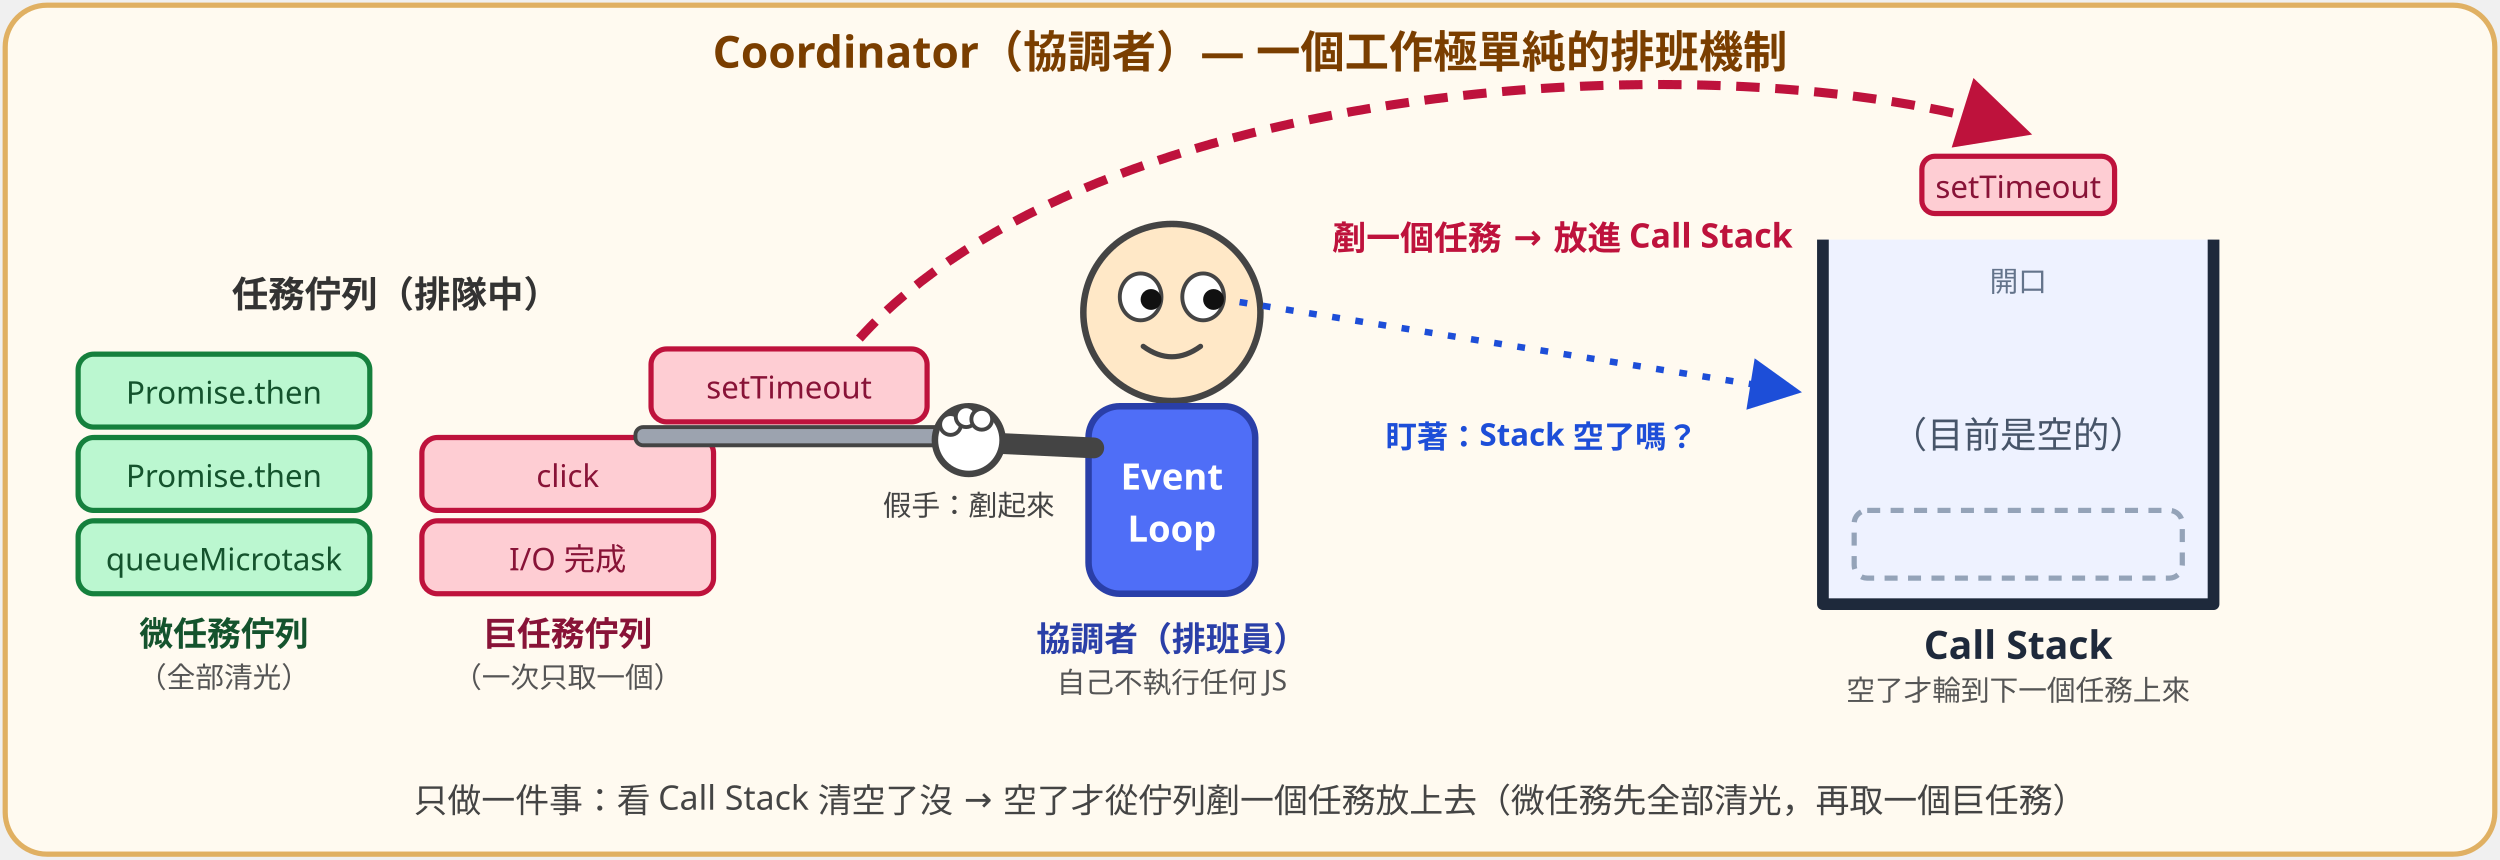
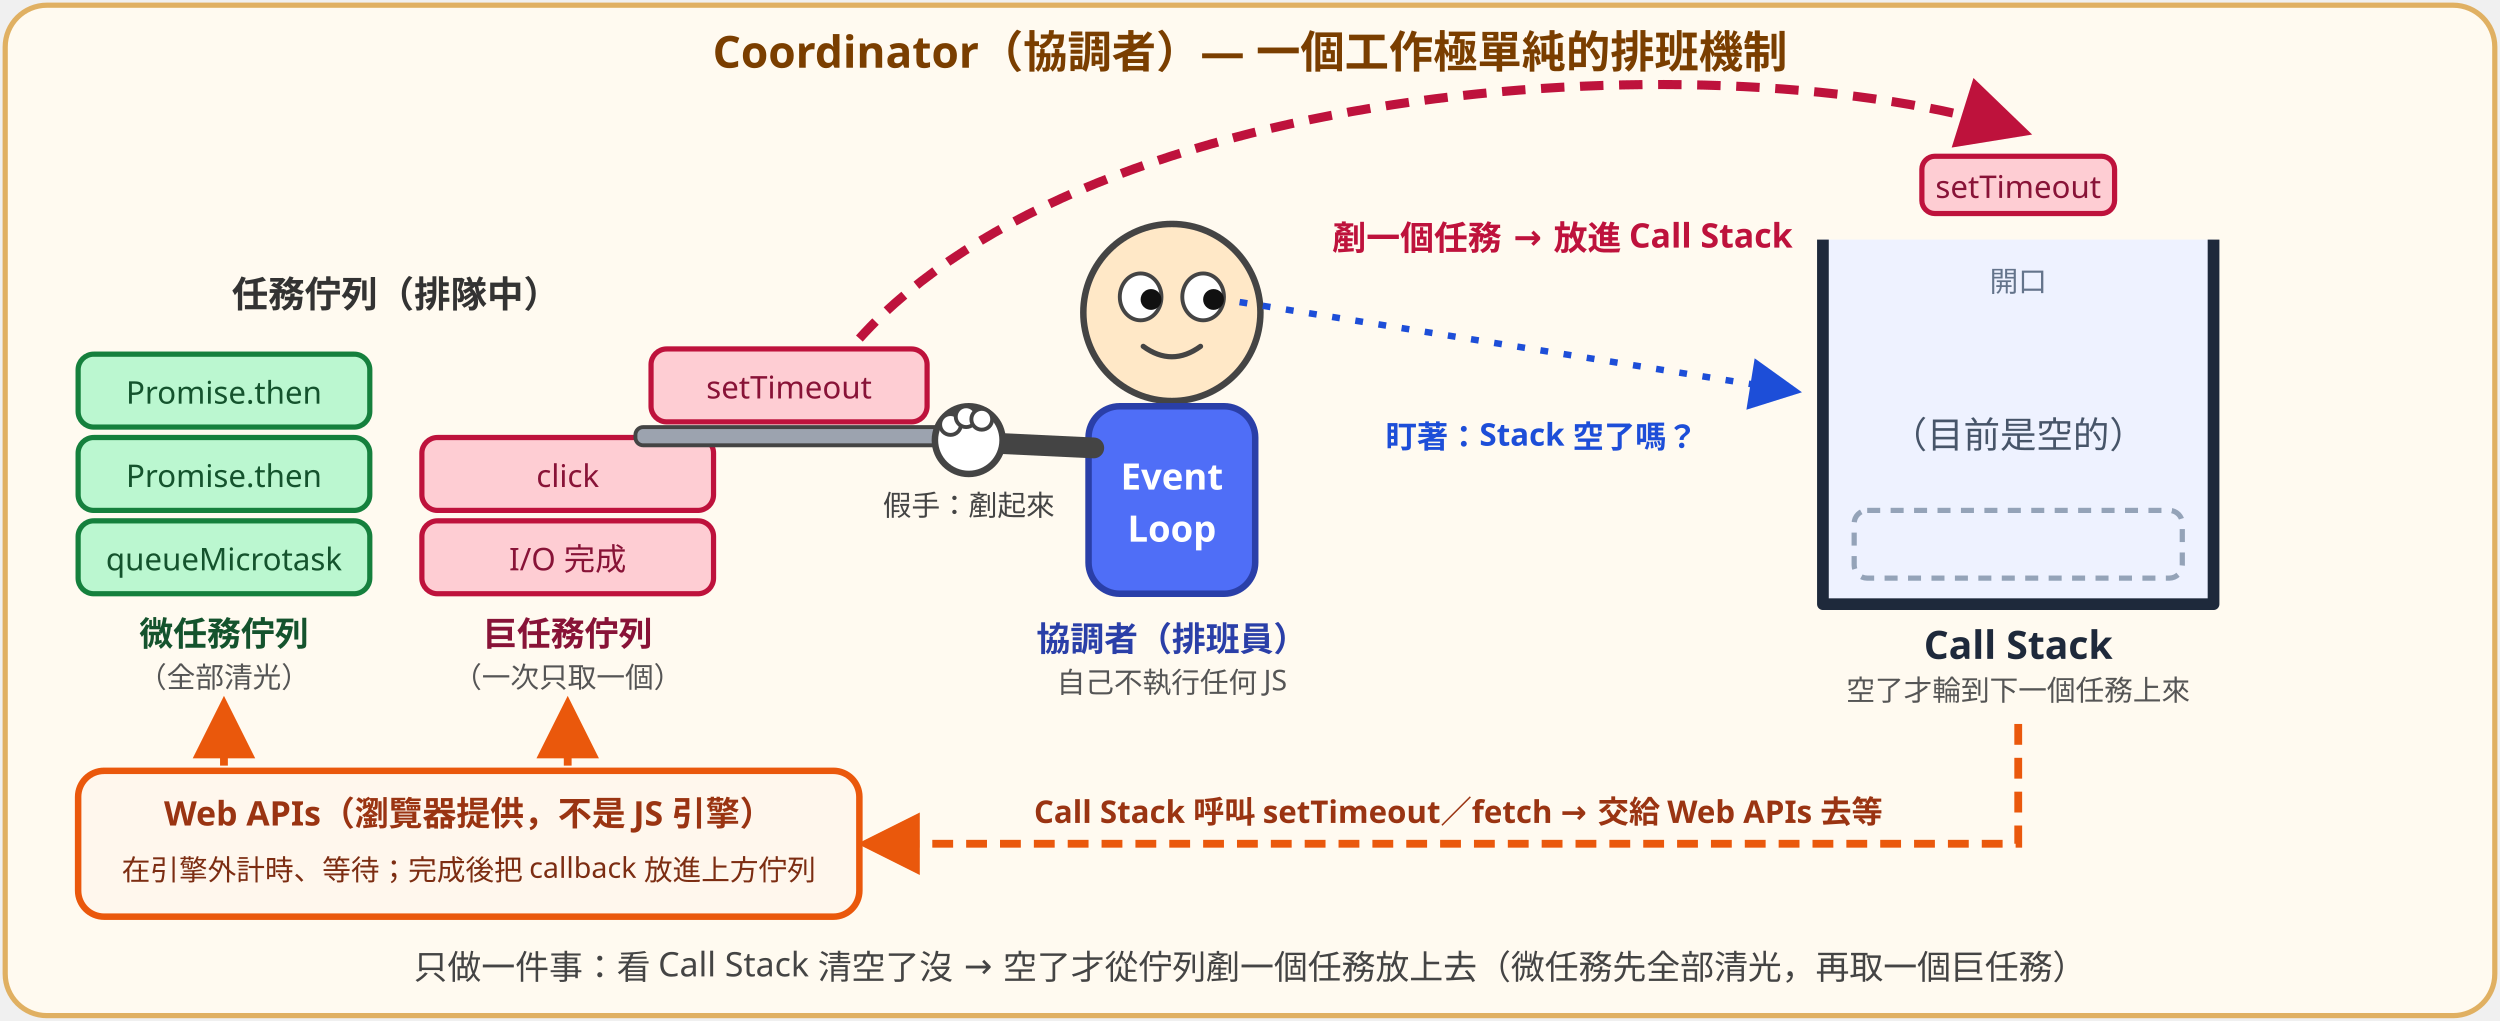
- <svg xmlns="http://www.w3.org/2000/svg" viewBox="0 0 960 330" width="960" height="330" font-family="'Noto Sans TC','Microsoft JhengHei','PingFang TC',sans-serif">
+ <svg xmlns="http://www.w3.org/2000/svg" viewBox="0 0 960 392" width="960" height="392" font-family="'Noto Sans TC','Microsoft JhengHei','PingFang TC',sans-serif">
  <defs>
    <marker id="arrRed" viewBox="0 0 10 10" refX="8" refY="5" markerWidth="8" markerHeight="8" orient="auto-start-reverse">
      <path d="M0 0 L10 5 L0 10 z" fill="#be123c" />
    </marker>
    <marker id="arrBlue" viewBox="0 0 10 10" refX="8" refY="5" markerWidth="8" markerHeight="8" orient="auto-start-reverse">
      <path d="M0 0 L10 5 L0 10 z" fill="#1d4ed8" />
    </marker>
+     <marker id="arrOr" viewBox="0 0 10 10" refX="8" refY="5" markerWidth="8" markerHeight="8" orient="auto-start-reverse">
+       <path d="M0 0 L10 5 L0 10 z" fill="#ea580c" />
+     </marker>
  </defs>
-   <rect x="2" y="2" width="956" height="326" rx="16" fill="#fffaf0" stroke="#e0b062" stroke-width="2" />
+   <rect x="2" y="2" width="956" height="388" rx="16" fill="#fffaf0" stroke="#e0b062" stroke-width="2" />
  <text x="480" y="26" text-anchor="middle" font-size="17" font-weight="700" fill="#7a3e00">Coordinator（協調者）— 一個工作極單純的排班機制</text>
  <text x="152" y="118" text-anchor="middle" font-size="14" font-weight="700" fill="#333">任務佇列（排隊中）</text>
  <g font-size="12" text-anchor="middle">
    <rect x="30" y="200" width="112" height="28" rx="6" fill="#bbf7d0" stroke="#15803d" stroke-width="2" />
    <text x="86" y="219" fill="#14532d">queueMicrotask</text>
    <rect x="30" y="168" width="112" height="28" rx="6" fill="#bbf7d0" stroke="#15803d" stroke-width="2" />
    <text x="86" y="187" fill="#14532d">Promise.then</text>
    <rect x="30" y="136" width="112" height="28" rx="6" fill="#bbf7d0" stroke="#15803d" stroke-width="2" />
    <text x="86" y="155" fill="#14532d">Promise.then</text>
    <text x="86" y="248" font-size="13" font-weight="700" fill="#14532d">微任務佇列</text>
    <text x="86" y="264" font-size="11" fill="#555">（全部清光）</text>
    <rect x="162" y="200" width="112" height="28" rx="6" fill="#fecdd3" stroke="#be123c" stroke-width="2" />
    <text x="218" y="219" fill="#881337">I/O 完成</text>
    <rect x="162" y="168" width="112" height="28" rx="6" fill="#fecdd3" stroke="#be123c" stroke-width="2" />
    <text x="218" y="187" fill="#881337">click</text>
    <text x="218" y="248" font-size="13" font-weight="700" fill="#881337">巨任務佇列</text>
    <text x="218" y="264" font-size="11" fill="#555">（一次只取一個）</text>
  </g>
  <rect x="250" y="134" width="106" height="28" rx="6" fill="#fecdd3" stroke="#be123c" stroke-width="2" />
  <text x="303" y="153" text-anchor="middle" font-size="12" fill="#881337">setTimeout</text>
  <rect x="244" y="164" width="124" height="7" rx="3" fill="#9ca3af" stroke="#444" stroke-width="1.5" />
  <circle cx="450" cy="120" r="34" fill="#ffe8c7" stroke="#444" stroke-width="2.5" />
  <ellipse cx="438" cy="114" rx="8" ry="9" fill="#fff" stroke="#444" stroke-width="1.5" />
  <ellipse cx="462" cy="114" rx="8" ry="9" fill="#fff" stroke="#444" stroke-width="1.5" />
  <circle cx="442" cy="115" r="4" fill="#111" />
  <circle cx="466" cy="115" r="4" fill="#111" />
  <path d="M439 133 Q450 141 461 133" fill="none" stroke="#444" stroke-width="2" stroke-linecap="round" />
  <rect x="418" y="156" width="64" height="72" rx="12" fill="#4f6ef7" stroke="#2a3fa8" stroke-width="2.5" />
  <text x="450" y="188" text-anchor="middle" font-size="14" font-weight="700" fill="#fff">Event</text>
  <text x="450" y="208" text-anchor="middle" font-size="14" font-weight="700" fill="#fff">Loop</text>
  <text x="450" y="250" text-anchor="middle" font-size="13" font-weight="700" fill="#2a3fa8">協調者（排班員）</text>
  <text x="450" y="266" text-anchor="middle" font-size="11" fill="#555">自己不執行任何 JS</text>
  <line x1="420" y1="172" x2="378" y2="170" stroke="#444" stroke-width="8" stroke-linecap="round" />
  <circle cx="372" cy="169" r="13" fill="#fff" stroke="#444" stroke-width="2.5" />
  <circle cx="365" cy="163" r="4" fill="#fff" stroke="#444" stroke-width="1.5" />
  <circle cx="371" cy="160" r="4" fill="#fff" stroke="#444" stroke-width="1.5" />
  <circle cx="377" cy="161" r="4" fill="#fff" stroke="#444" stroke-width="1.5" />
  <text x="372" y="198" text-anchor="middle" font-size="11" fill="#444">假手：剷起來</text>
  <path d="M330 130 C 420 30, 660 14, 775 50" fill="none" stroke="#be123c" stroke-width="3.5" stroke-dasharray="9 6" marker-end="url(#arrRed)" />
  <text x="600" y="96" text-anchor="middle" font-size="13" font-weight="700" fill="#be123c">剷一個任務 → 放進 Call Stack</text>
  <line x1="476" y1="116" x2="688" y2="150" stroke="#1d4ed8" stroke-width="2.5" stroke-dasharray="3 6" marker-end="url(#arrBlue)" />
  <text x="592" y="172" text-anchor="middle" font-size="12" font-weight="700" fill="#1d4ed8">盯著：Stack 空了嗎？</text>
  <rect x="700" y="92" width="150" height="140" fill="#eef2ff" />
  <path d="M700 92 V232 H850 V92" fill="none" stroke="#1e293b" stroke-width="4.5" stroke-linejoin="round" />
  <rect x="738" y="60" width="74" height="22" rx="5" fill="#fecdd3" stroke="#be123c" stroke-width="2" />
  <text x="775" y="76" text-anchor="middle" font-size="12" fill="#881337">setTimeout</text>
  <text x="775" y="112" text-anchor="middle" font-size="11" fill="#64748b">開口</text>
  <rect x="712" y="196" width="126" height="26" rx="5" fill="none" stroke="#94a3b8" stroke-width="2" stroke-dasharray="5 4" />
  <text x="775" y="172" text-anchor="middle" font-size="14" fill="#475569">（目前是空的）</text>
  <text x="775" y="253" text-anchor="middle" font-size="15" font-weight="700" fill="#1e293b">Call Stack</text>
  <text x="775" y="269" text-anchor="middle" font-size="11" fill="#555">空了才輪到下一個任務上來</text>
-   <text x="480" y="312" text-anchor="middle" font-size="13" fill="#444">只做一件事：看 Call Stack 清空了沒 → 空了才從佇列剷一個任務放上去（微任務先全部清光，再取一個巨任務）</text>
+   <text x="480" y="376" text-anchor="middle" font-size="13" fill="#444">只做一件事：看 Call Stack 清空了沒 → 空了才從佇列剷一個任務放上去（微任務先全部清光，再取一個巨任務）</text>
+   <rect x="30" y="296" width="300" height="56" rx="10" fill="#fff7ed" stroke="#ea580c" stroke-width="2.5" />
+   <text x="180" y="317" text-anchor="middle" font-size="13" font-weight="700" fill="#9a3412">Web APIs（瀏覽器提供，不是 JS 引擎）</text>
+   <text x="180" y="338" text-anchor="middle" font-size="11" fill="#7c2d12">在引擎外計時、等待；完成後把 callback 放進上方佇列</text>
+   <line x1="86" y1="294" x2="86" y2="272" stroke="#ea580c" stroke-width="3" marker-end="url(#arrOr)" />
+   <line x1="218" y1="294" x2="218" y2="272" stroke="#ea580c" stroke-width="3" marker-end="url(#arrOr)" />
+   <path d="M775 278 V324 H334" fill="none" stroke="#ea580c" stroke-width="3" stroke-dasharray="8 5" marker-end="url(#arrOr)" />
+   <text x="560" y="316" text-anchor="middle" font-size="12" font-weight="700" fill="#9a3412">Call Stack 呼叫 setTimeout／fetch → 交給 Web APIs 去等</text>
</svg>
